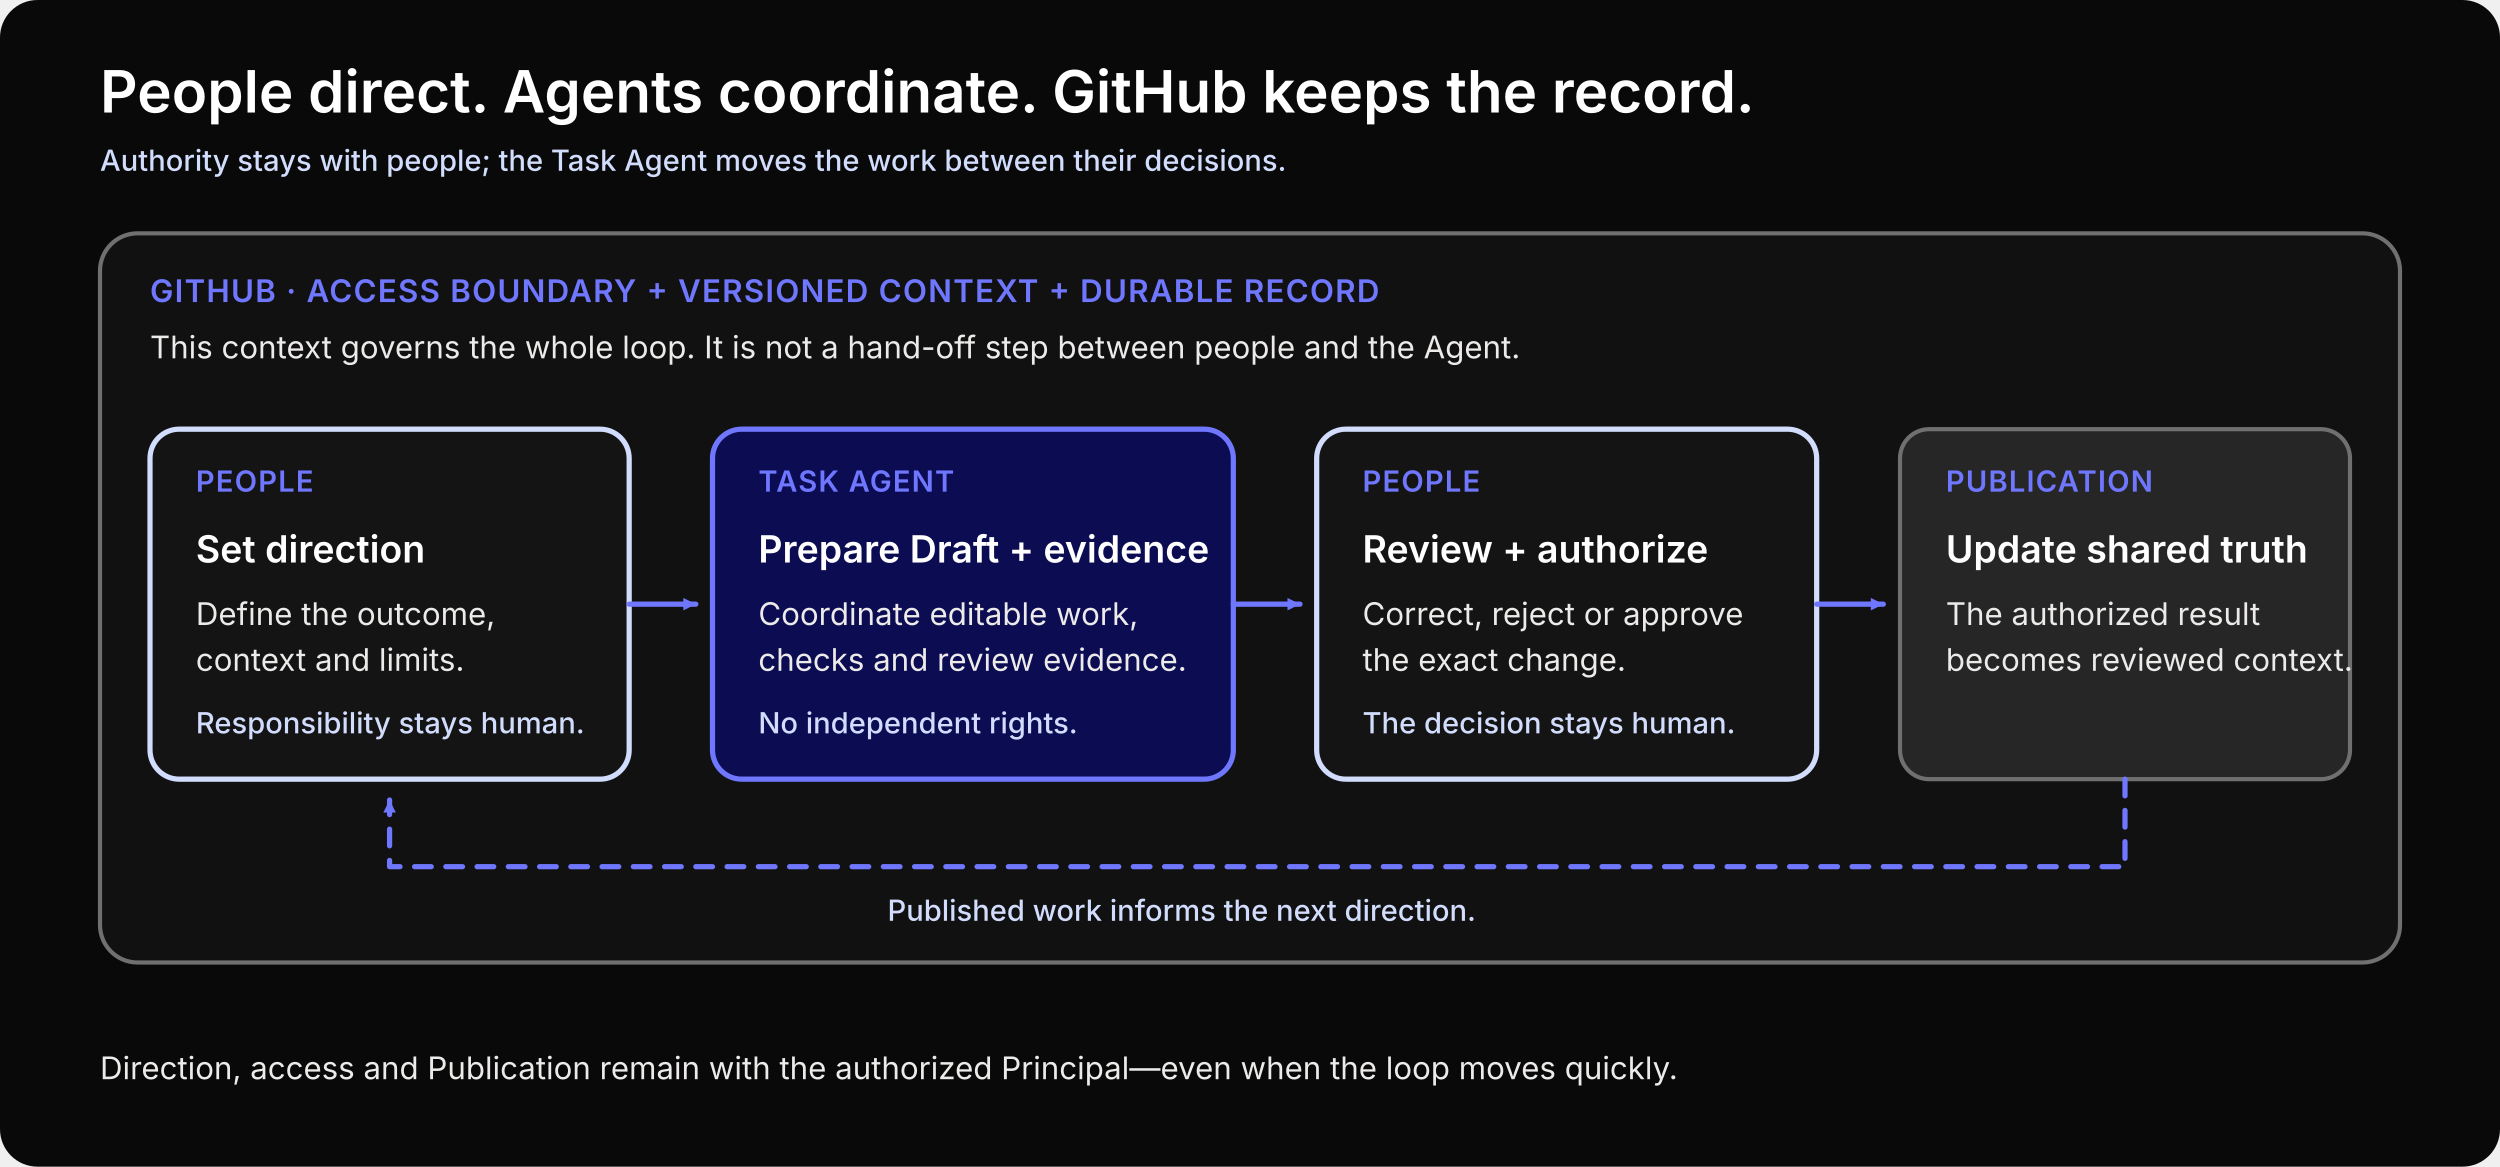
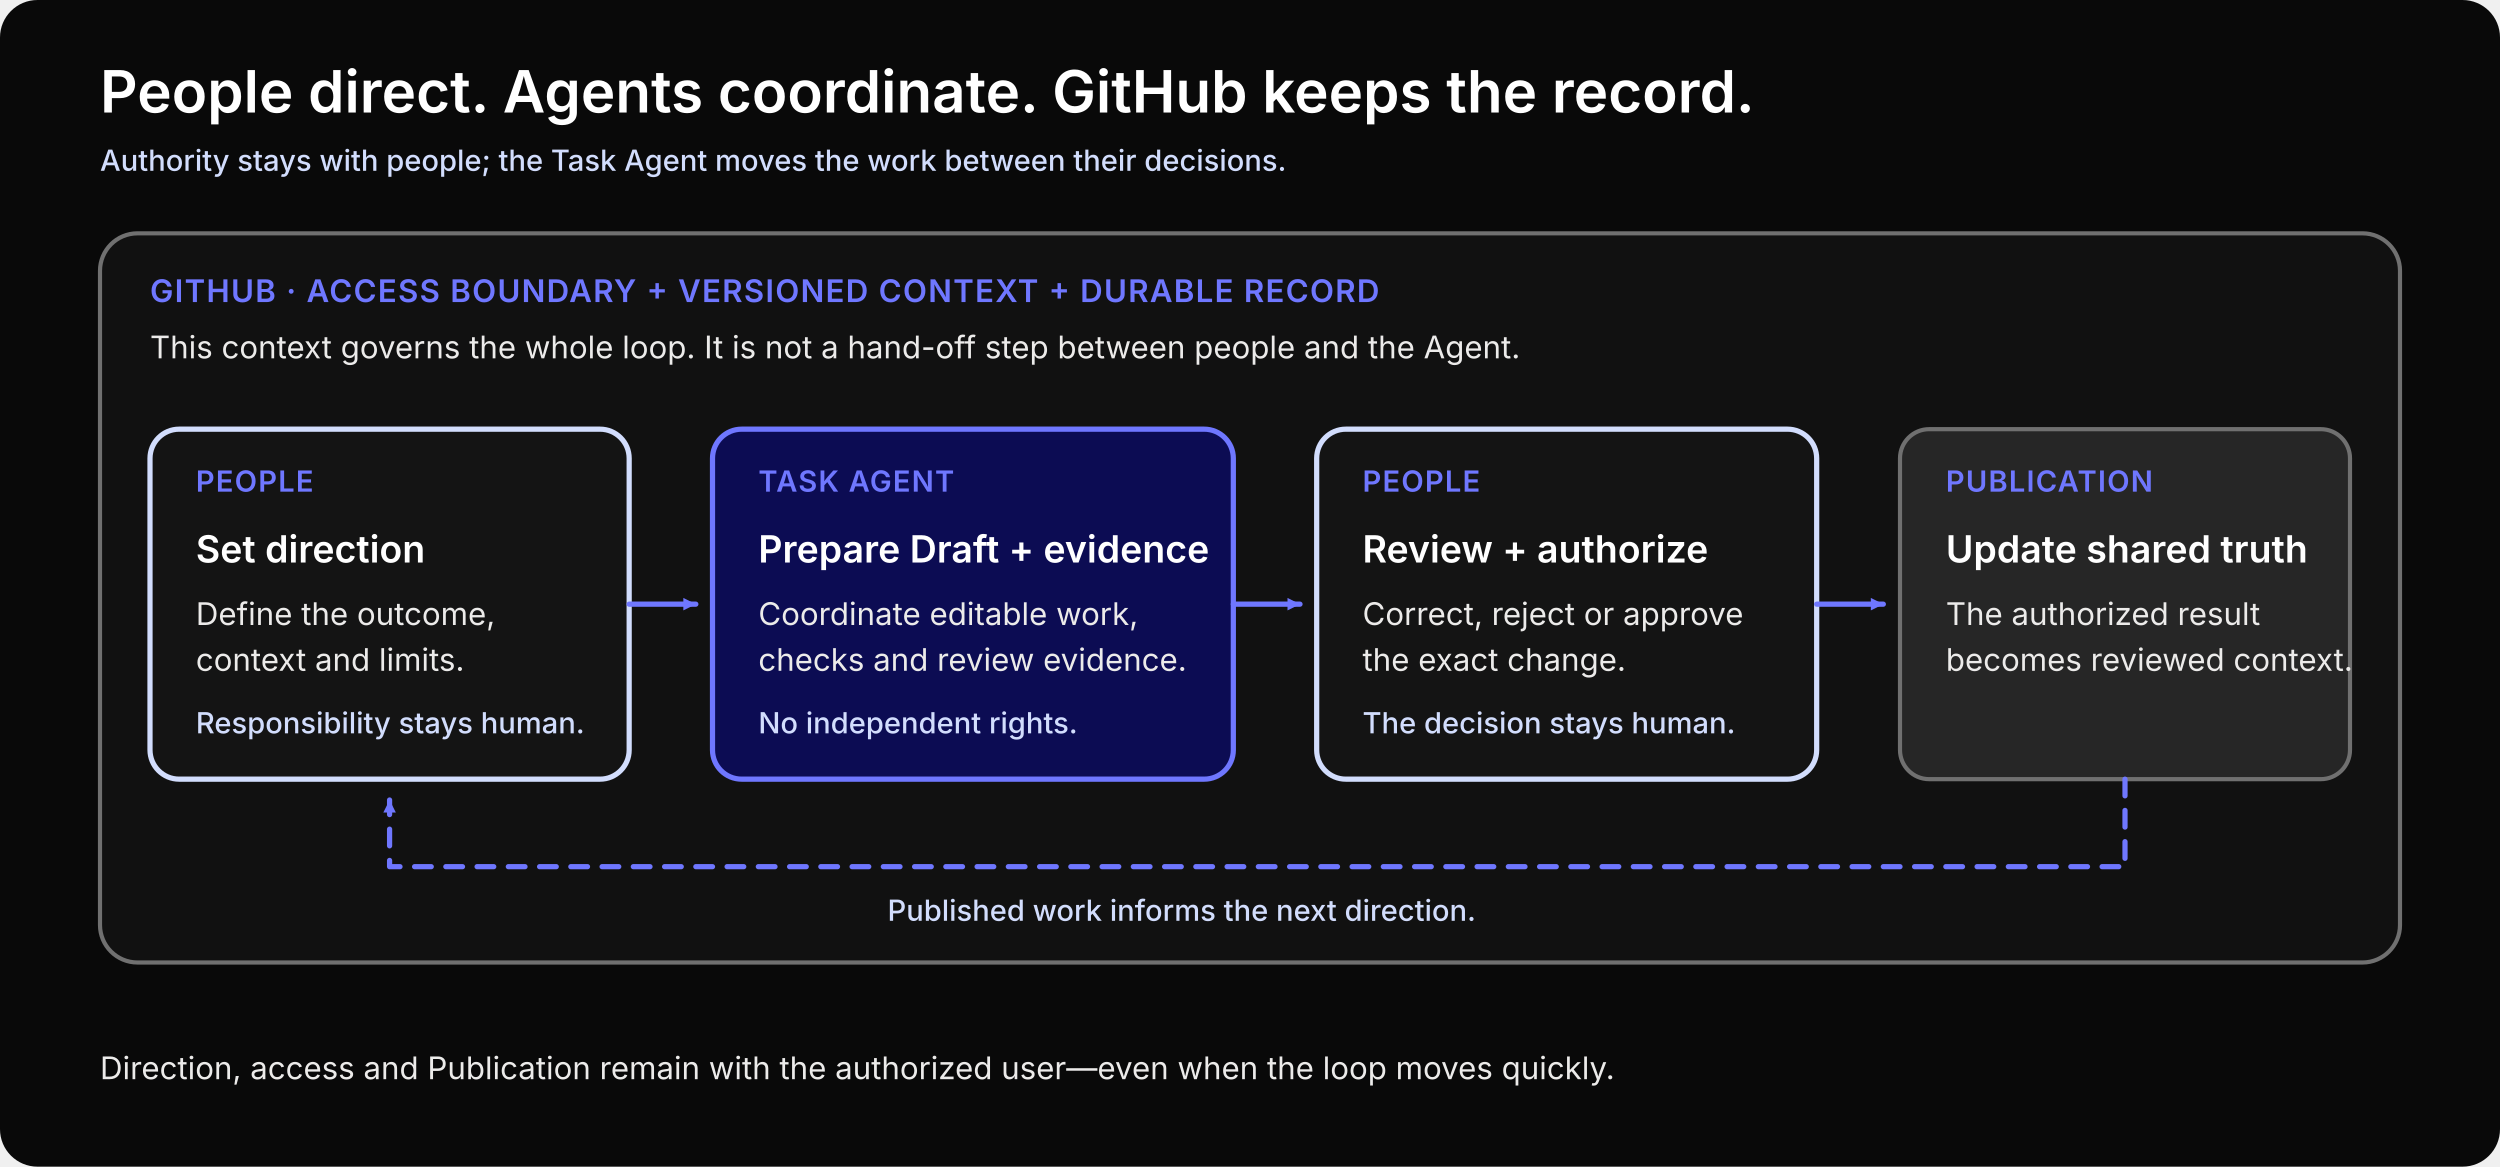
<svg xmlns="http://www.w3.org/2000/svg" width="1200" height="560" viewBox="0 0 1200 560" role="img" aria-labelledby="title description">
  <defs>
    <marker id="arrow" viewBox="0 0 8 8" refX="7" refY="4" markerWidth="8" markerHeight="8" markerUnits="userSpaceOnUse" orient="auto">
      <path d="M 1 1 L 7 4 L 1 7 z" fill="#6f77ff" />
    </marker>
    <style>
      .bg{fill:#090909}.context{fill:#111;stroke:#707070;stroke-width:2}.box{fill:#262626;stroke:#707070;stroke-width:2}.human{fill:#141414;stroke:#d2ddfd;stroke-width:2.5}.agent{fill:#0c0c53;stroke:#6f77ff;stroke-width:2.5}.title{fill:#fff;font:600 28px Inter,Arial,sans-serif}.context-label{fill:#6f77ff;font:600 15px Inter,Arial,sans-serif;letter-spacing:.04em}.label{fill:#fff;font:600 18px Inter,Arial,sans-serif}.copy{fill:#ecebea;font:400 15px Inter,Arial,sans-serif}.note{fill:#d2ddfd;font:500 14px Inter,Arial,sans-serif}.owner{fill:#6f77ff;font:600 14px Inter,Arial,sans-serif;letter-spacing:.04em}.flow{fill:none;stroke:#6f77ff;stroke-width:2.5;stroke-linecap:round;stroke-linejoin:round;marker-end:url(#arrow)}.feedback{stroke-dasharray:8 7}
    </style>
  </defs>
  <rect class="bg" width="1200" height="560" rx="18" />
  <text class="title" x="48" y="54">People direct. Agents coordinate. GitHub keeps the record.</text>
  <text class="note" x="48" y="82">Authority stays with people; the Task Agent moves the work between their decisions.</text>
  <rect class="context" x="48" y="112" width="1104" height="350" rx="18" />
  <text class="context-label" x="72" y="145">GITHUB · ACCESS BOUNDARY + VERSIONED CONTEXT + DURABLE RECORD</text>
  <text class="copy" x="72" y="172">This context governs the whole loop. It is not a hand-off step between people and the Agent.</text>
  <g data-node="human-direction">
    <rect class="human" x="72" y="206" width="230" height="168" rx="14" />
    <text class="owner" x="94" y="236">PEOPLE</text>
    <text class="label" x="94" y="270">Set direction</text>
    <text class="copy" x="94" y="300">
      <tspan x="94">Define the outcome,</tspan>
      <tspan x="94" dy="22">context and limits.</tspan>
    </text>
    <text class="note" x="94" y="352">Responsibility stays human.</text>
  </g>
  <path class="flow" d="M302 290 H334" />
  <g data-node="agent-draft">
    <rect class="agent" x="342" y="206" width="250" height="168" rx="14" />
    <text class="owner" x="364" y="236">TASK AGENT</text>
    <text class="label" x="364" y="270">Prepare Draft + evidence</text>
    <text class="copy" x="364" y="300">
      <tspan x="364">Coordinate editable work,</tspan>
      <tspan x="364" dy="22">checks and review evidence.</tspan>
    </text>
    <text class="note" x="364" y="352">No independent rights.</text>
  </g>
  <path class="flow" d="M592 290 H624" />
  <g data-node="human-review">
    <rect class="human" x="632" y="206" width="240" height="168" rx="14" />
    <text class="owner" x="654" y="236">PEOPLE</text>
    <text class="label" x="654" y="270">Review + authorize</text>
    <text class="copy" x="654" y="300">
      <tspan x="654">Correct, reject or approve</tspan>
      <tspan x="654" dy="22">the exact change.</tspan>
    </text>
    <text class="note" x="654" y="352">The decision stays human.</text>
  </g>
  <path class="flow" d="M872 290 H904" />
  <g data-node="publication-record">
    <rect class="box" x="912" y="206" width="216" height="168" rx="14" />
    <text class="owner" x="934" y="236">PUBLICATION</text>
    <text class="label" x="934" y="270">Update shared truth</text>
    <text class="copy" x="934" y="300">
      <tspan x="934">The authorized result</tspan>
      <tspan x="934" dy="22">becomes reviewed context.</tspan>
    </text>
  </g>
  <path class="flow feedback" d="M1020 374 V416 H187 V384" />
  <text class="note" x="426" y="442">Published work informs the next direction.</text>
-   <text class="copy" x="48" y="518">Direction, access and Publication remain with the authorized Principal—even when the loop moves quickly.</text>
+   <text class="copy" x="48" y="518">Direction, access and Publication remain with the authorized user—even when the loop moves quickly.</text>
</svg>
